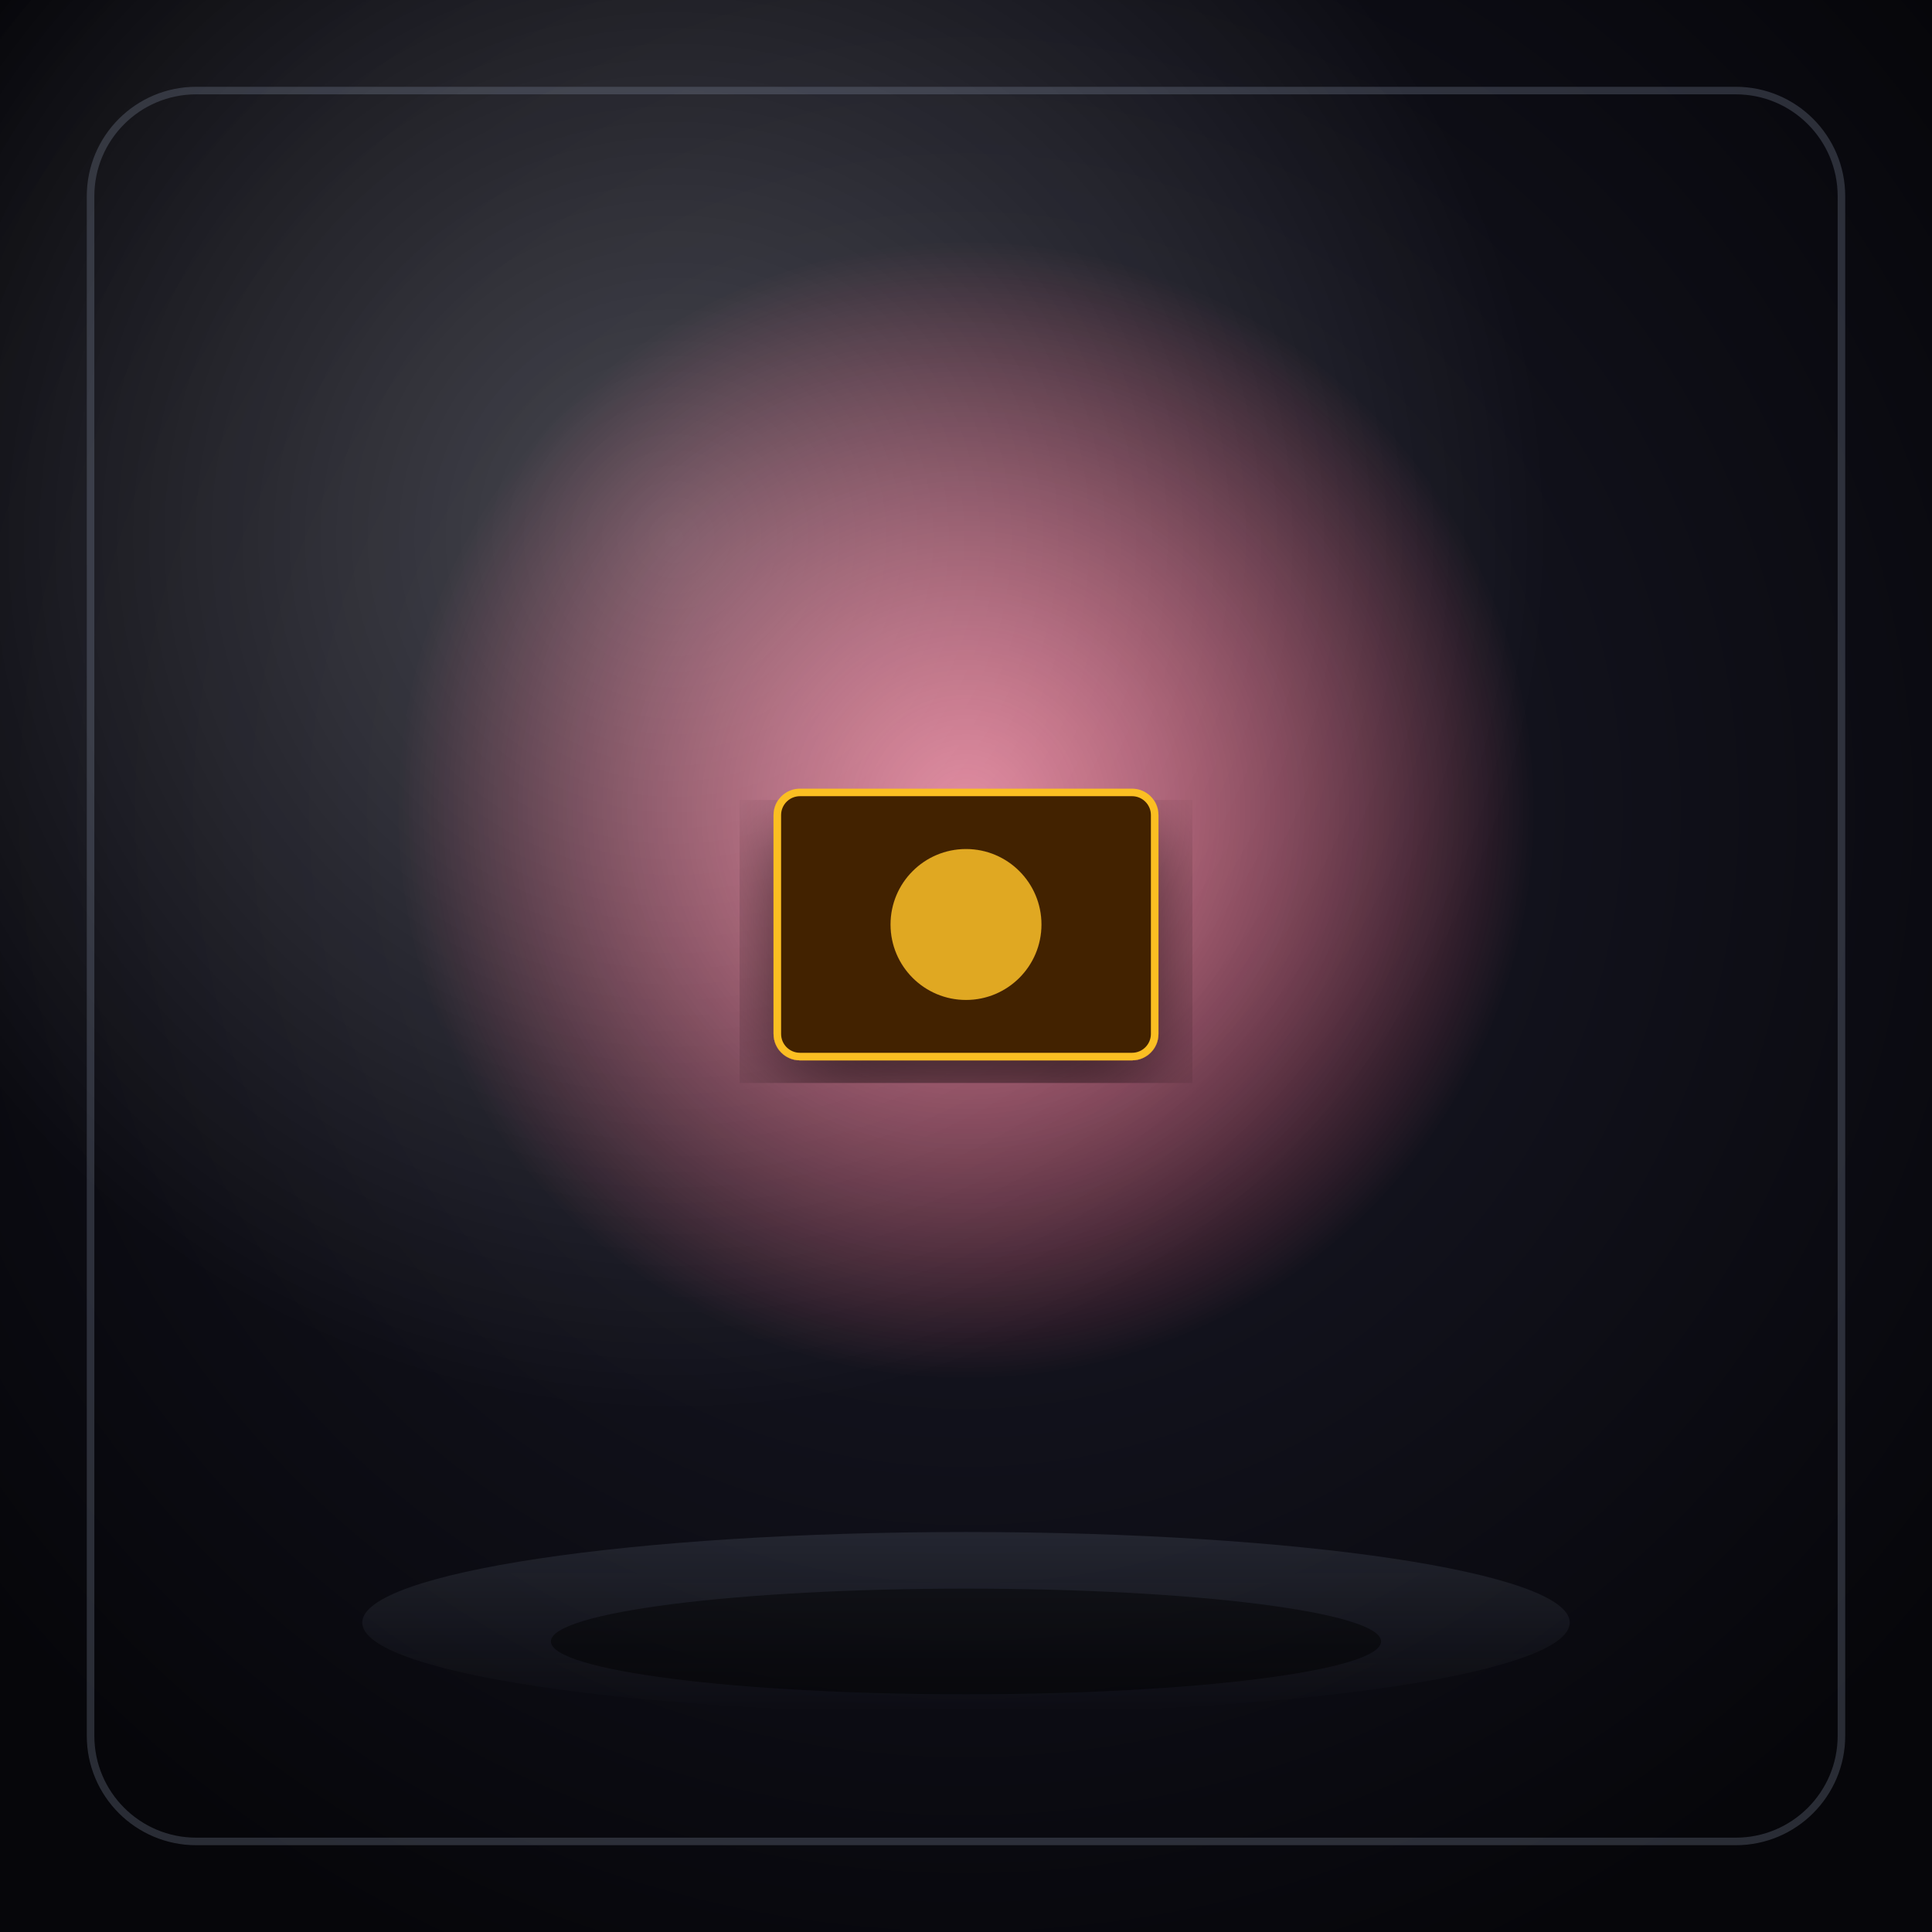
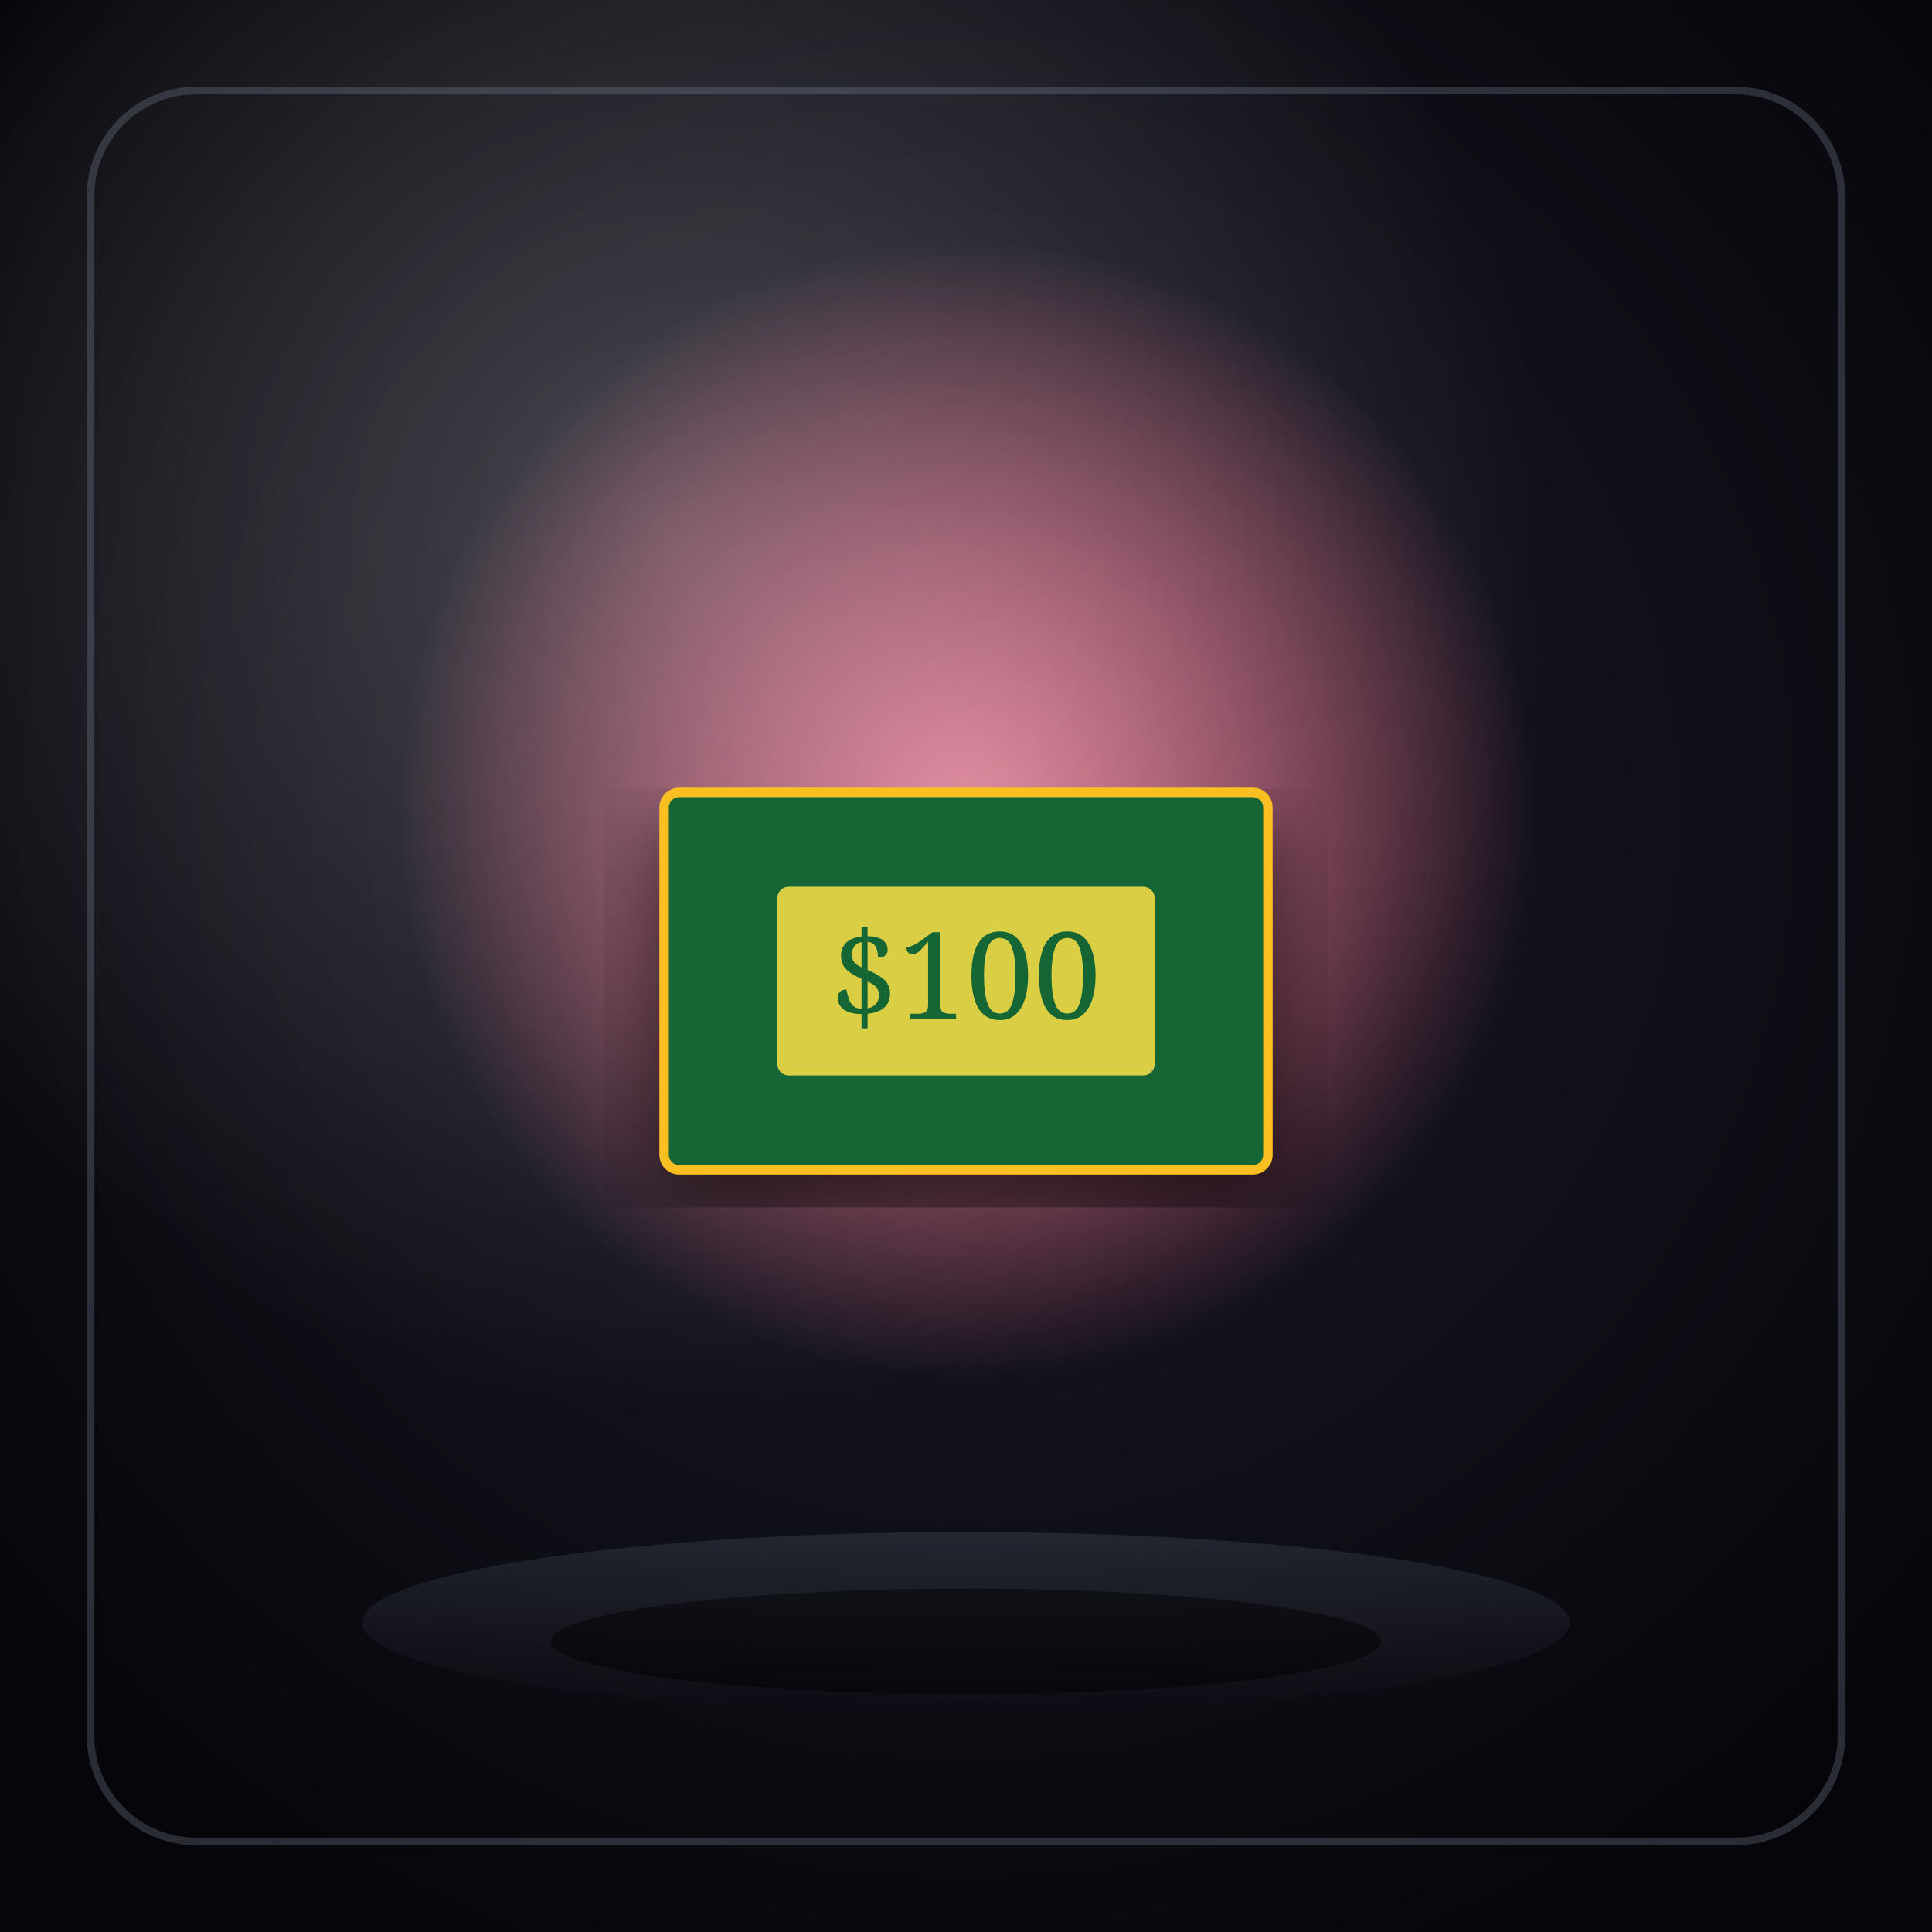
<svg xmlns="http://www.w3.org/2000/svg" width="1024" height="1024" viewBox="0 0 1024 1024">
  <defs>
    <radialGradient id="bg_job_red_light_counterfeit" cx="50%" cy="42%" r="65%">
      <stop offset="0%" stop-color="#be123c" stop-opacity="0.55" />
      <stop offset="45%" stop-color="#12121c" />
      <stop offset="100%" stop-color="#06060a" />
    </radialGradient>
    <radialGradient id="spot_job_red_light_counterfeit" cx="35%" cy="28%" r="45%">
      <stop offset="0%" stop-color="#ffffff" stop-opacity="0.22" />
      <stop offset="100%" stop-color="#ffffff" stop-opacity="0" />
    </radialGradient>
    <linearGradient id="floor_job_red_light_counterfeit" x1="0" y1="0" x2="0" y2="1">
      <stop offset="0%" stop-color="#94a3b8" stop-opacity="0.15" />
      <stop offset="100%" stop-color="#94a3b8" stop-opacity="0" />
    </linearGradient>
    <filter id="shadow_job_red_light_counterfeit">
      <feDropShadow dx="0" dy="18" stdDeviation="24" flood-color="#000" flood-opacity="0.65" />
    </filter>
    <filter id="glow_job_red_light_counterfeit">
      <feGaussianBlur stdDeviation="8" result="b" />
      <feMerge>
        <feMergeNode in="b" />
        <feMergeNode in="SourceGraphic" />
      </feMerge>
    </filter>
  </defs>
  <rect width="1024" height="1024" fill="url(#bg_job_red_light_counterfeit)" />
  <rect width="1024" height="1024" fill="url(#spot_job_red_light_counterfeit)" />
  <ellipse cx="512" cy="860" rx="320" ry="48" fill="url(#floor_job_red_light_counterfeit)" />
  <ellipse cx="512" cy="870" rx="220" ry="28" fill="#000" opacity="0.45" />
  <g filter="url(#shadow_job_red_light_counterfeit)">
    <g transform="translate(512,500)">
-       <rect x="-100" y="-80" width="200" height="140" rx="12" fill="#422006" stroke="#fbbf24" stroke-width="4" />
-       <circle cx="0" cy="-10" r="40" fill="#fbbf24" opacity="0.85" />
+       <rect x="-160" y="-80" width="320" height="200" rx="8" fill="#166534" stroke="#fbbf24" stroke-width="5" />
+       <rect x="-100" y="-30" width="200" height="100" rx="6" fill="#fde047" opacity="0.85" />
+       <text x="0" y="40" text-anchor="middle" font-size="64" fill="#166534" font-family="serif">$100</text>
    </g>
  </g>
  <rect x="48" y="48" width="928" height="928" rx="56" fill="none" stroke="#94a3b8" stroke-opacity="0.25" stroke-width="4" />
</svg>
